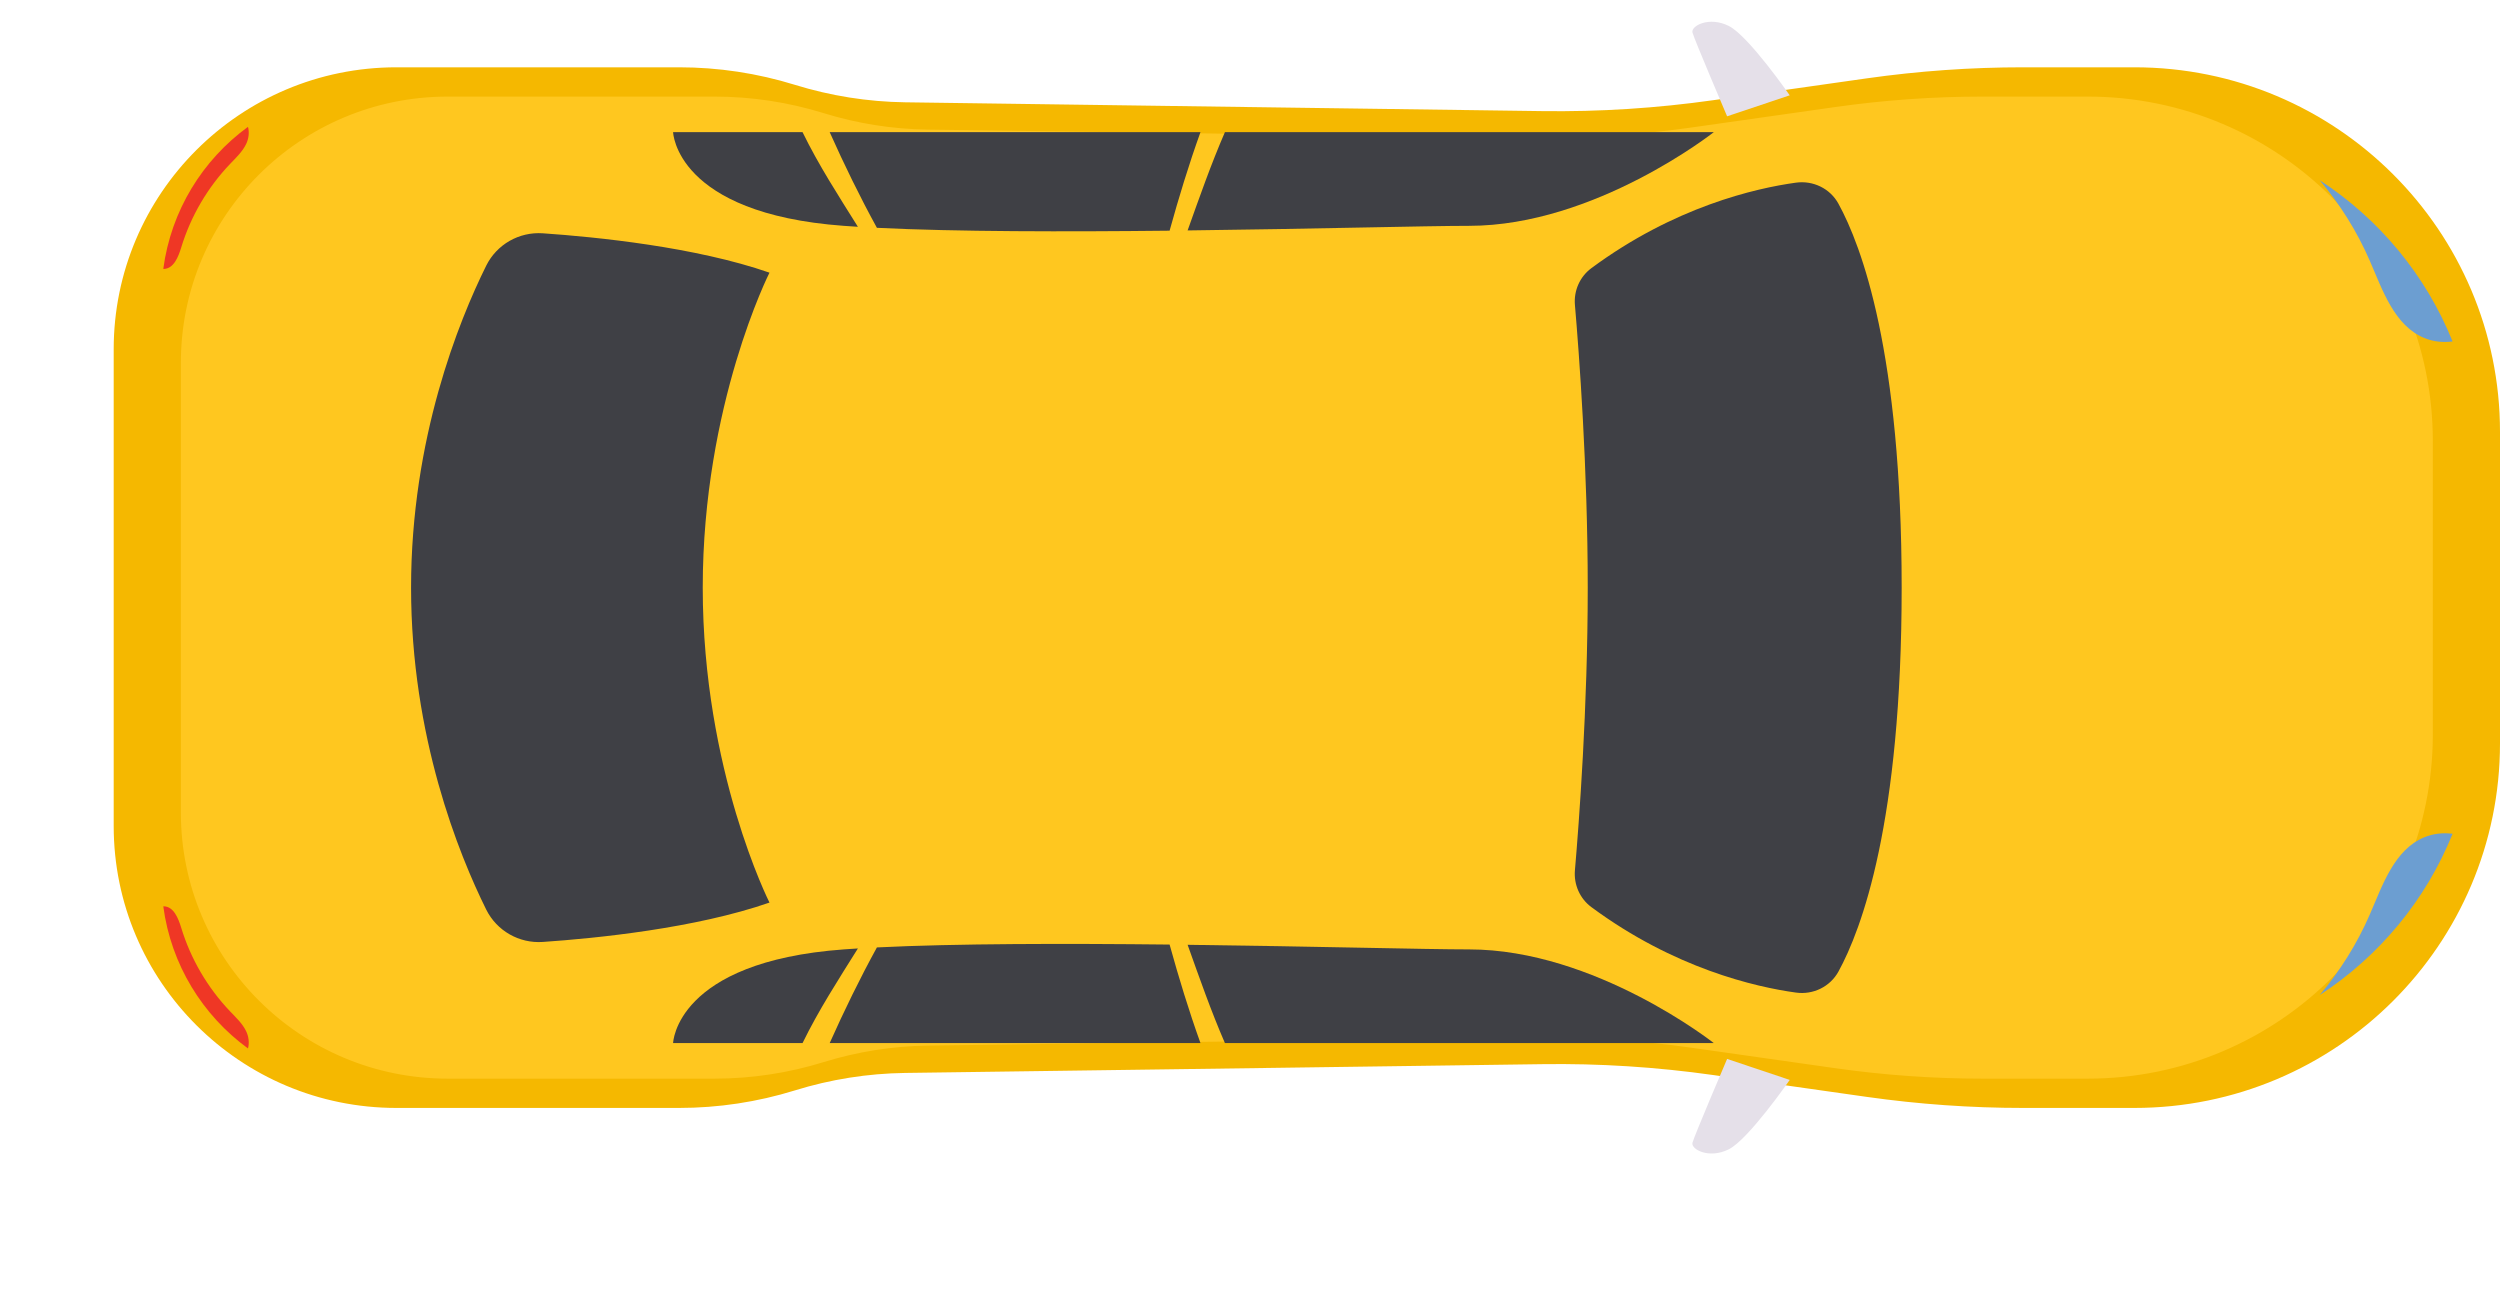
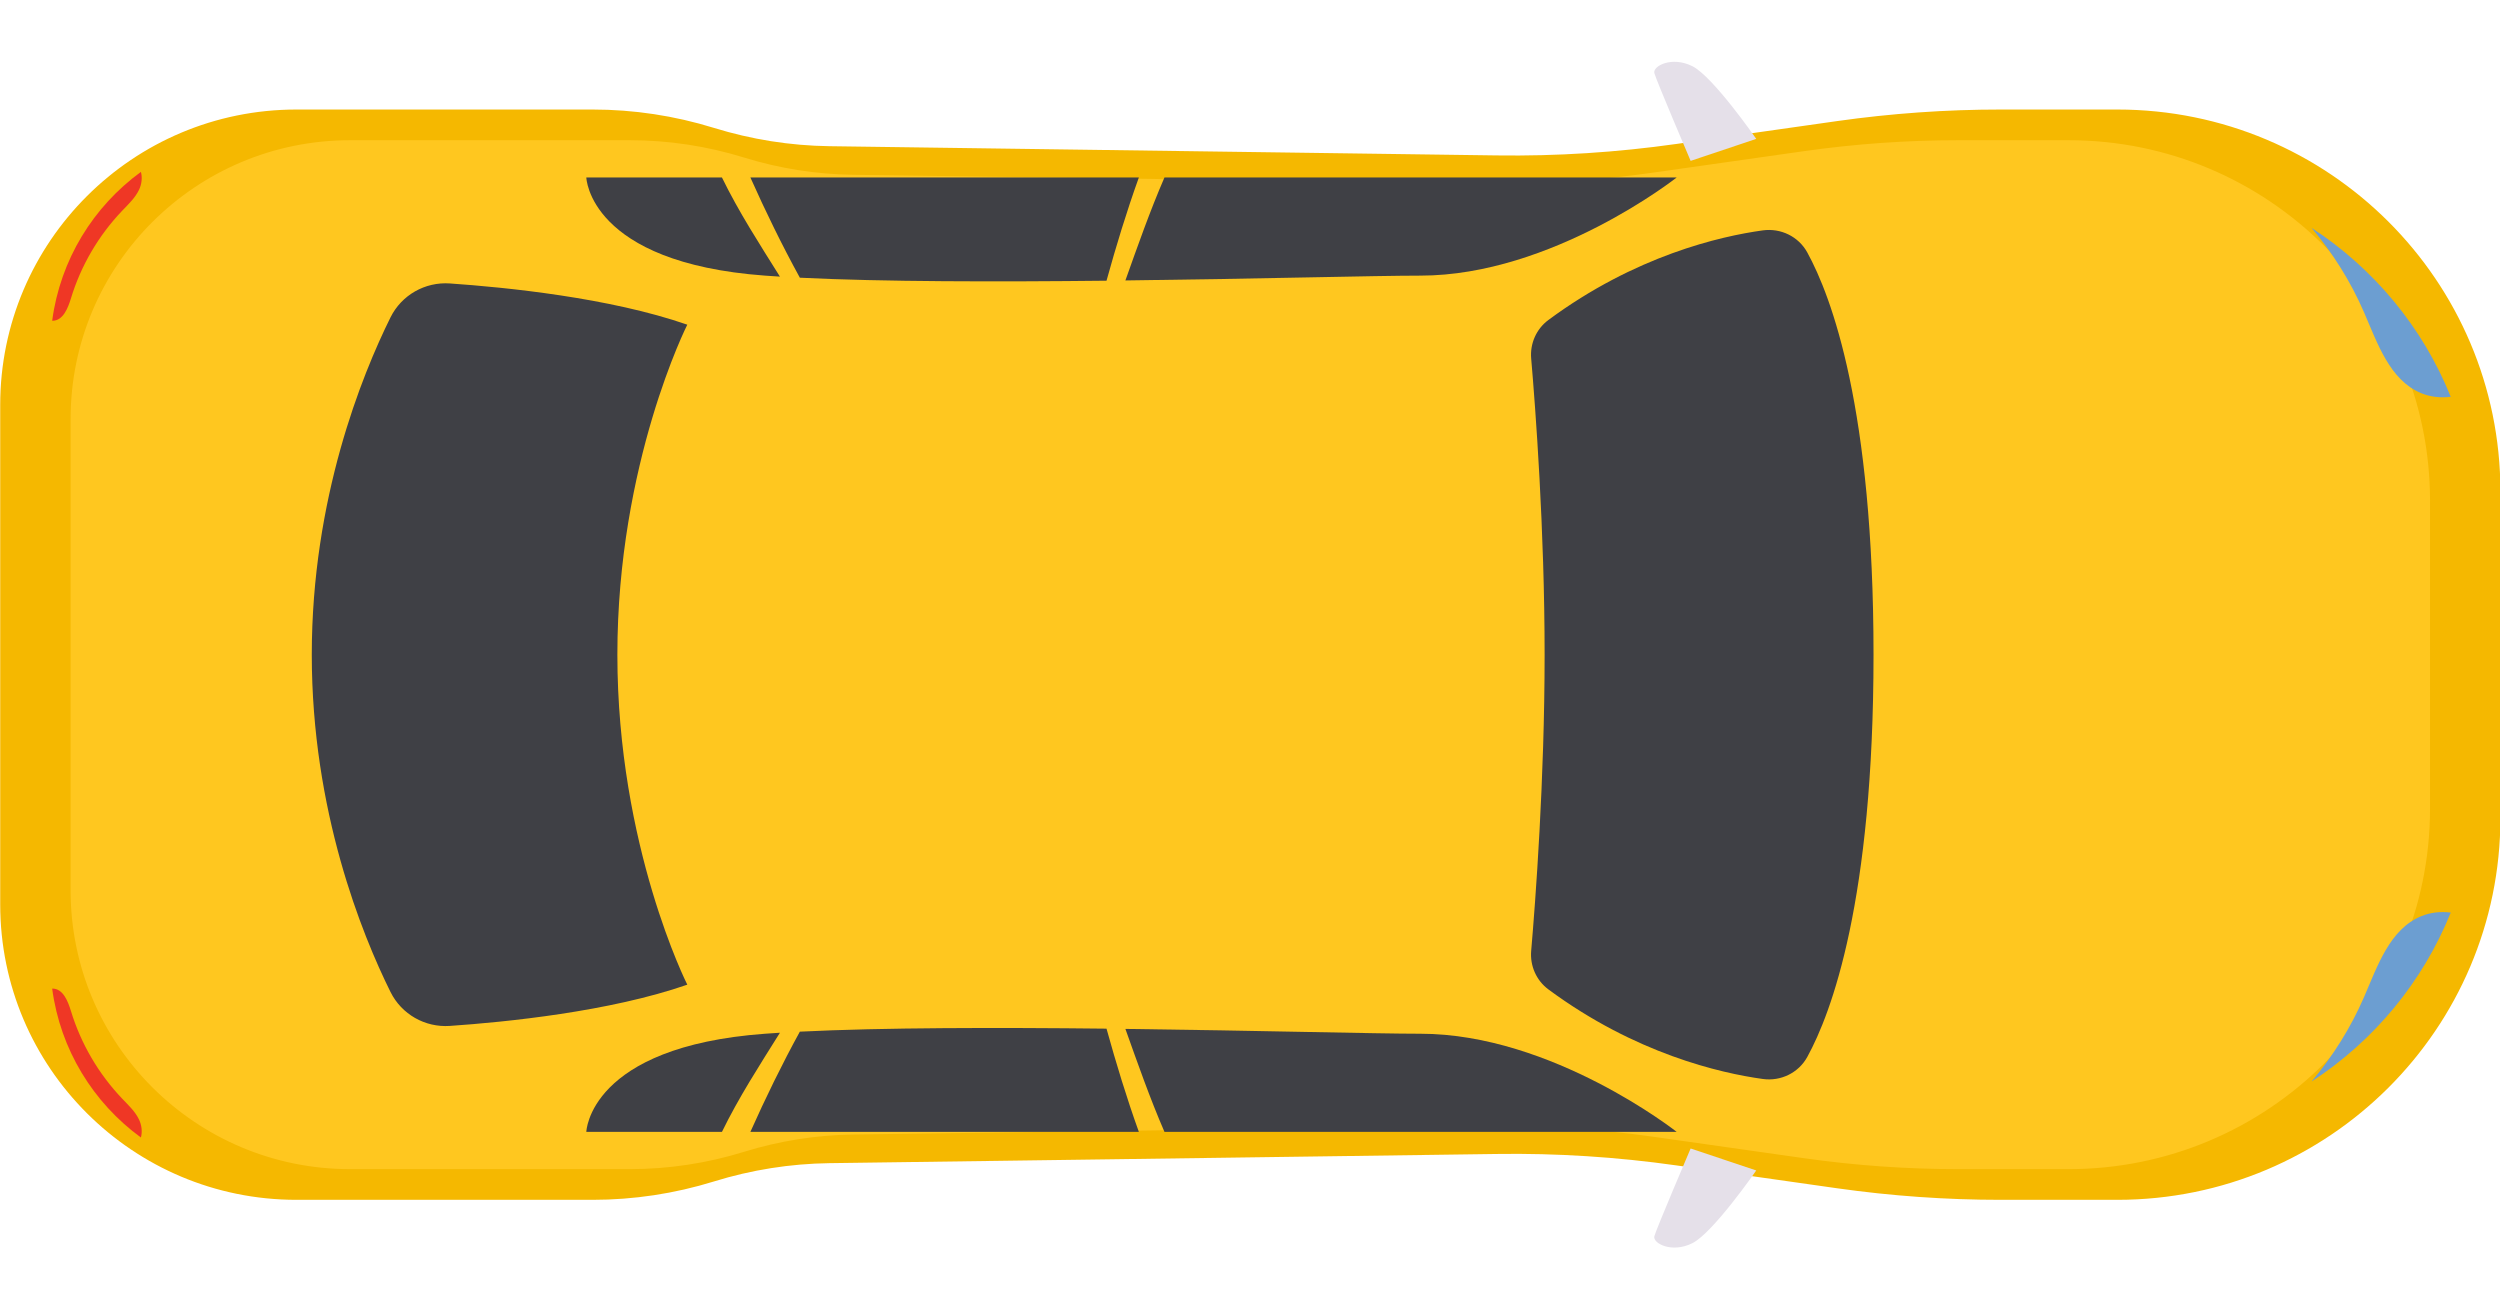
- <svg xmlns="http://www.w3.org/2000/svg" width="63" height="33" viewBox="0 0 63 33" fill="none">
+ <svg xmlns="http://www.w3.org/2000/svg" fill="none" viewBox="2.86 0.55 60.13 28.52" width="63" height="33">
  <path d="M47.046 1.974C48.35 1.789 49.666 1.696 50.982 1.696L53.785 1.696C58.874 1.696 63 5.811 63 10.886V14.808V18.73C63 23.805 58.874 27.92 53.785 27.92H50.982C49.666 27.92 48.35 27.827 47.046 27.642L43.181 27.092C41.749 26.889 40.304 26.796 38.858 26.817L22.809 27.038C21.866 27.051 20.93 27.199 20.029 27.479C19.085 27.771 18.102 27.92 17.113 27.92H9.99C6.056 27.92 2.865 24.738 2.865 20.814V14.808V8.802C2.865 4.878 6.056 1.696 9.99 1.696L17.113 1.696C18.102 1.696 19.085 1.845 20.029 2.137C20.93 2.416 21.866 2.565 22.809 2.578L38.858 2.8C40.304 2.82 41.749 2.727 43.181 2.524L47.046 1.974Z" fill="#F5B800" />
  <path d="M46.251 26.919C47.482 27.094 48.723 27.182 49.966 27.182H52.61C57.413 27.182 61.307 23.299 61.307 18.509V14.808V11.107C61.307 6.317 57.413 2.434 52.61 2.434H49.966C48.723 2.434 47.482 2.522 46.251 2.697L42.604 3.216C41.253 3.408 39.889 3.495 38.525 3.476L23.379 3.266C22.489 3.254 21.605 3.114 20.756 2.851C19.865 2.575 18.937 2.434 18.004 2.434H11.283C7.569 2.434 4.558 5.437 4.558 9.141V14.808V20.476C4.558 24.179 7.569 27.182 11.283 27.182H18.004C18.937 27.182 19.865 27.041 20.756 26.765C21.605 26.502 22.489 26.362 23.379 26.349L38.525 26.14C39.889 26.121 41.253 26.208 42.604 26.4L46.251 26.919Z" fill="#FFC71F" />
  <path d="M45.101 2.402C45.101 2.402 44.063 0.902 43.564 0.653C43.066 0.405 42.609 0.653 42.65 0.819C42.692 0.984 43.523 2.931 43.523 2.931L45.101 2.402Z" fill="#E5E0E9" />
  <path d="M45.101 27.214C45.101 27.214 44.063 28.715 43.564 28.963C43.066 29.212 42.609 28.963 42.65 28.797C42.692 28.632 43.523 26.685 43.523 26.685L45.101 27.214Z" fill="#E5E0E9" />
  <path d="M61.093 8.518C61.319 8.611 61.564 8.636 61.805 8.605C61.131 6.931 59.953 5.515 58.457 4.542C58.972 5.153 59.401 5.838 59.719 6.572C60.044 7.32 60.337 8.205 61.093 8.518Z" fill="#6C9ED1" />
  <path d="M61.093 21.099C61.319 21.005 61.564 20.981 61.805 21.011C61.131 22.685 59.953 24.102 58.457 25.075C58.972 24.463 59.401 23.778 59.719 23.045C60.044 22.296 60.337 21.411 61.093 21.099Z" fill="#6C9ED1" />
  <path d="M29.928 5.807C33.076 5.769 35.96 5.691 37.02 5.691C40.197 5.691 43.188 3.33 43.188 3.33H30.868C30.517 4.14 30.225 4.975 29.928 5.807Z" fill="#3F4045" />
  <path d="M22.098 5.741C24.096 5.84 26.849 5.842 29.474 5.813C29.706 4.976 29.958 4.147 30.252 3.33H20.908C21.274 4.149 21.667 4.955 22.098 5.741Z" fill="#3F4045" />
  <path d="M20.224 3.33H16.962C16.962 3.33 17.024 5.38 21.26 5.691C21.375 5.699 21.496 5.707 21.619 5.715C21.129 4.932 20.627 4.157 20.224 3.33Z" fill="#3F4045" />
  <path d="M29.928 23.809C33.076 23.848 35.96 23.925 37.02 23.925C40.197 23.925 43.188 26.286 43.188 26.286H30.868C30.517 25.476 30.225 24.641 29.928 23.809Z" fill="#3F4045" />
  <path d="M22.098 23.875C24.096 23.776 26.849 23.774 29.474 23.803C29.706 24.639 29.958 25.469 30.252 26.286H20.908C21.274 25.467 21.667 24.661 22.098 23.875Z" fill="#3F4045" />
  <path d="M20.224 26.286H16.962C16.962 26.286 17.024 24.236 21.26 23.925C21.375 23.917 21.496 23.909 21.619 23.901C21.129 24.684 20.627 25.459 20.224 26.286Z" fill="#3F4045" />
  <path d="M19.391 22.745C19.391 22.745 17.709 19.421 17.709 14.808C17.709 10.195 19.391 6.871 19.391 6.871C17.525 6.222 15.025 5.972 13.679 5.879C13.082 5.838 12.519 6.159 12.253 6.694C11.563 8.087 10.359 11.053 10.359 14.808C10.359 18.564 11.563 21.53 12.253 22.922C12.519 23.457 13.082 23.778 13.679 23.737C15.025 23.645 17.525 23.394 19.391 22.745ZM45.257 25.013C44.236 24.872 42.191 24.404 40.101 22.858C39.811 22.643 39.657 22.29 39.688 21.931C39.791 20.738 40.011 17.823 40.011 14.808C40.011 11.793 39.791 8.878 39.688 7.685C39.657 7.326 39.811 6.974 40.101 6.759C42.191 5.212 44.236 4.744 45.257 4.603C45.691 4.543 46.119 4.75 46.329 5.134C46.912 6.196 47.922 8.892 47.922 14.808C47.922 20.724 46.912 23.42 46.329 24.483C46.119 24.866 45.691 25.074 45.257 25.013Z" fill="#3F4045" />
  <path d="M4.566 6.239C4.805 5.452 5.232 4.723 5.801 4.128C5.949 3.973 6.11 3.822 6.203 3.629C6.267 3.496 6.288 3.335 6.249 3.196C5.105 4.03 4.31 5.308 4.115 6.775L4.13 6.777C4.378 6.769 4.493 6.476 4.566 6.239Z" fill="#EF3725" />
  <path d="M4.566 23.377C4.805 24.164 5.232 24.893 5.801 25.489C5.949 25.644 6.11 25.794 6.203 25.987C6.267 26.12 6.288 26.282 6.249 26.421C5.105 25.587 4.31 24.308 4.115 22.841L4.13 22.839C4.378 22.847 4.493 23.14 4.566 23.377Z" fill="#EF3725" />
</svg>
